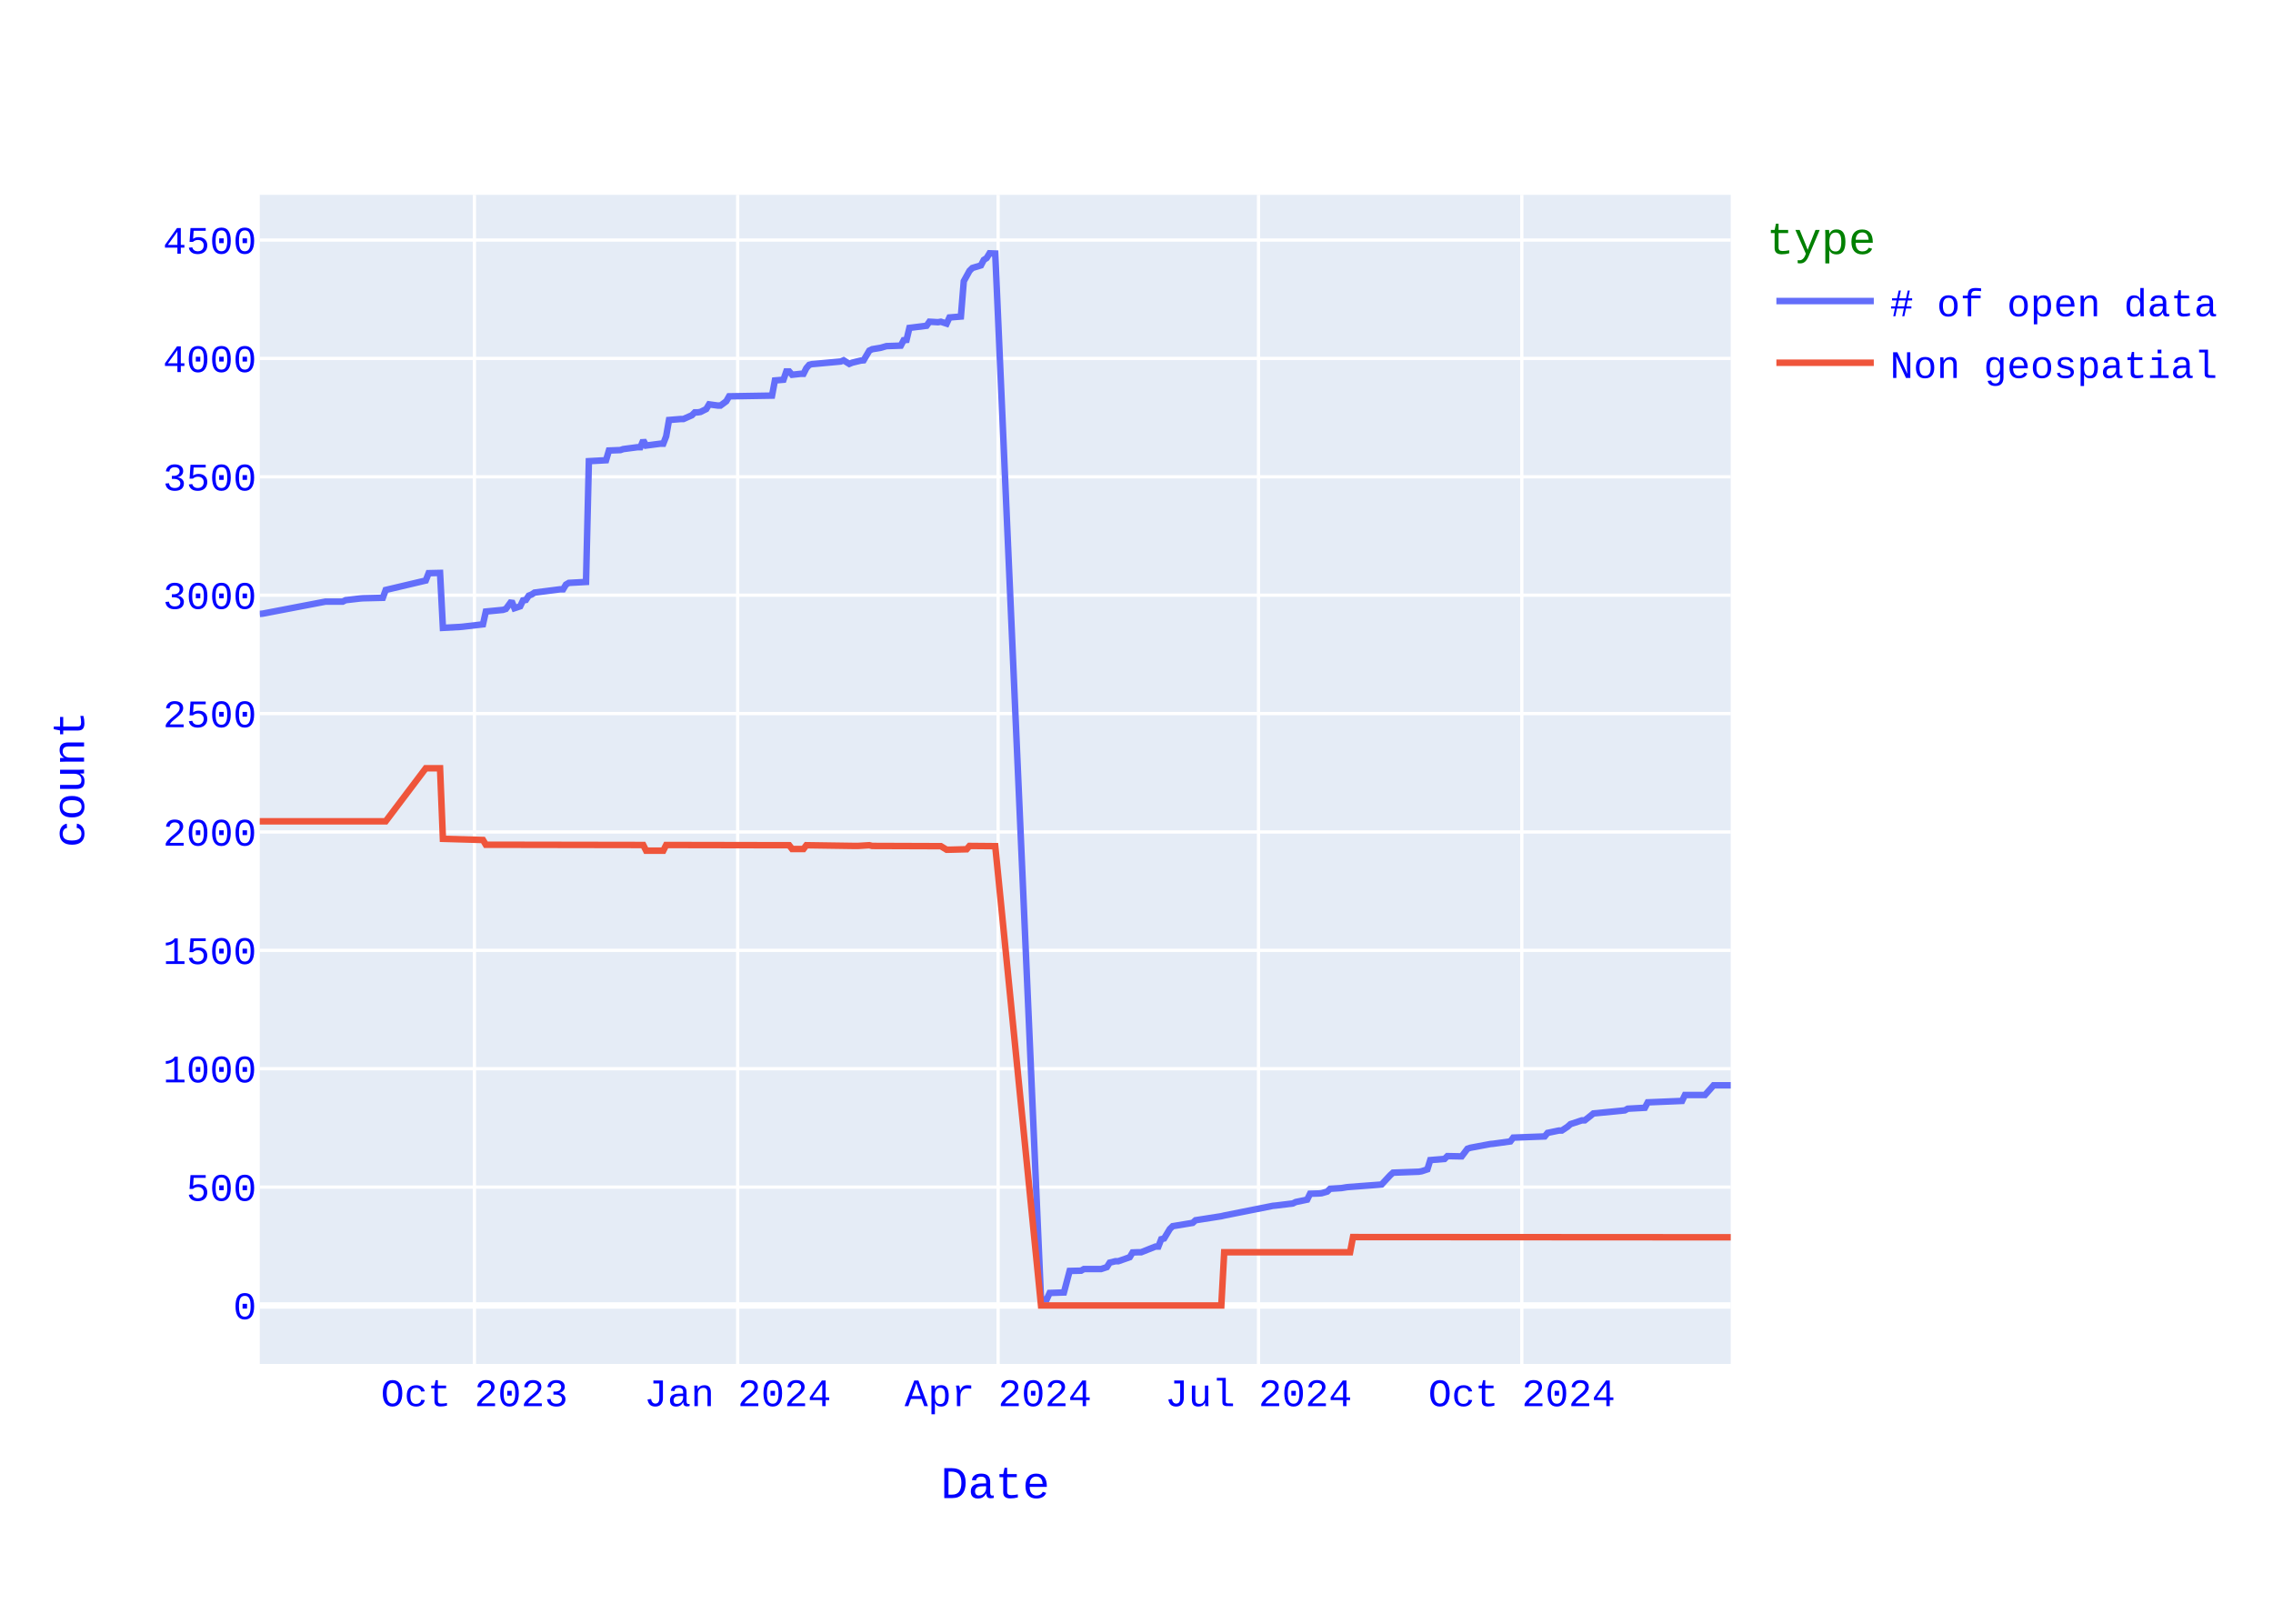
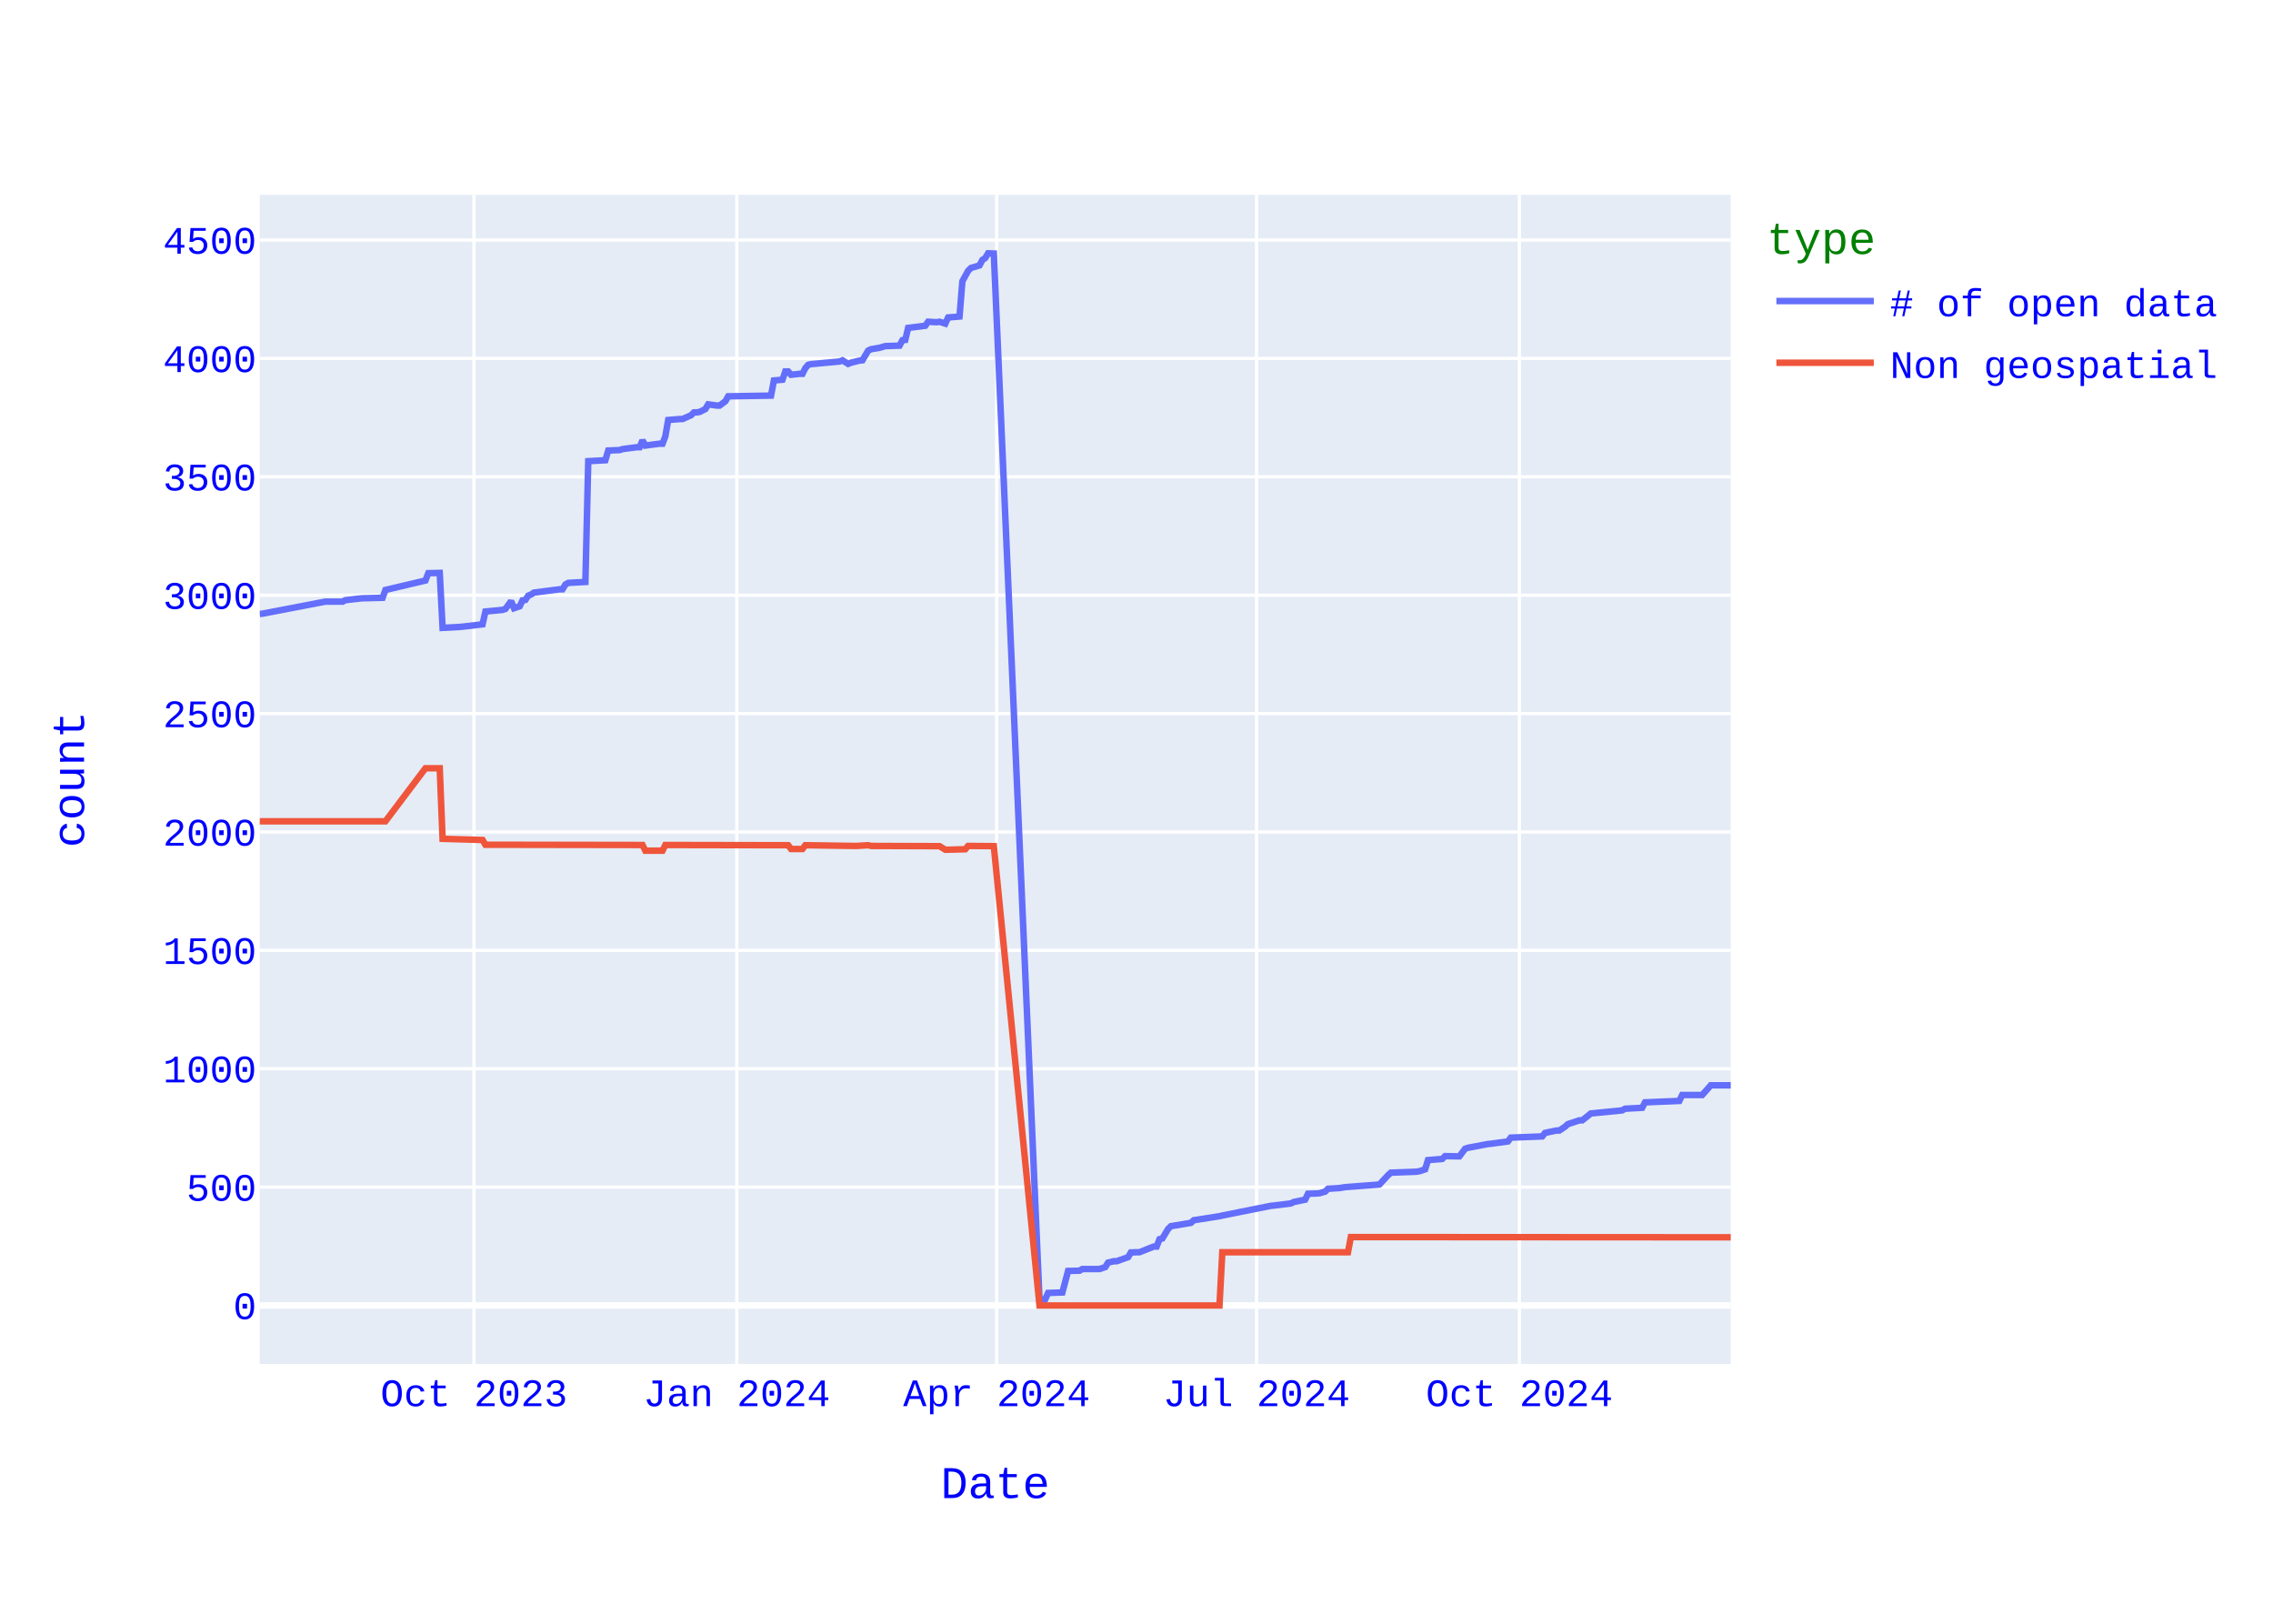
<svg xmlns="http://www.w3.org/2000/svg" class="main-svg" width="700" height="500" style="" viewBox="0 0 700 500">
  <rect x="0" y="0" width="700" height="500" style="fill: rgb(255, 255, 255); fill-opacity: 1;" />
-   <defs id="defs-c1bf86">
+   <defs id="defs-b1fb94">
    <g class="clips">
-       <clipPath id="clipc1bf86xyplot" class="plotclip">
+       <clipPath id="clipb1fb94xyplot" class="plotclip">
        <rect width="453" height="360" />
      </clipPath>
-       <clipPath class="axesclip" id="clipc1bf86x">
+       <clipPath class="axesclip" id="clipb1fb94x">
        <rect x="80" y="0" width="453" height="500" />
      </clipPath>
-       <clipPath class="axesclip" id="clipc1bf86y">
+       <clipPath class="axesclip" id="clipb1fb94y">
        <rect x="0" y="60" width="700" height="360" />
      </clipPath>
-       <clipPath class="axesclip" id="clipc1bf86xy">
+       <clipPath class="axesclip" id="clipb1fb94xy">
        <rect x="80" y="60" width="453" height="360" />
      </clipPath>
    </g>
    <g class="gradients" />
    <g class="patterns" />
  </defs>
  <g class="bglayer">
    <rect class="bg" x="80" y="60" width="453" height="360" style="fill: rgb(229, 236, 246); fill-opacity: 1; stroke-width: 0;" />
  </g>
  <g class="layer-below">
    <g class="imagelayer" />
    <g class="shapelayer" />
  </g>
  <g class="cartesianlayer">
    <g class="subplot xy">
      <g class="layer-subplot">
        <g class="shapelayer" />
        <g class="imagelayer" />
      </g>
      <g class="minor-gridlayer">
        <g class="x" />
        <g class="y" />
      </g>
      <g class="gridlayer">
        <g class="x">
-           <path class="xgrid crisp" transform="translate(146.1,0)" d="M0,60v360" style="stroke: rgb(255, 255, 255); stroke-opacity: 1; stroke-width: 1px;" />
-           <path class="xgrid crisp" transform="translate(227.18,0)" d="M0,60v360" style="stroke: rgb(255, 255, 255); stroke-opacity: 1; stroke-width: 1px;" />
-           <path class="xgrid crisp" transform="translate(307.38,0)" d="M0,60v360" style="stroke: rgb(255, 255, 255); stroke-opacity: 1; stroke-width: 1px;" />
-           <path class="xgrid crisp" transform="translate(387.58,0)" d="M0,60v360" style="stroke: rgb(255, 255, 255); stroke-opacity: 1; stroke-width: 1px;" />
-           <path class="xgrid crisp" transform="translate(468.66,0)" d="M0,60v360" style="stroke: rgb(255, 255, 255); stroke-opacity: 1; stroke-width: 1px;" />
+           <path class="xgrid crisp" transform="translate(145.97,0)" d="M0,60v360" style="stroke: rgb(255, 255, 255); stroke-opacity: 1; stroke-width: 1px;" />
+           <path class="xgrid crisp" transform="translate(226.9,0)" d="M0,60v360" style="stroke: rgb(255, 255, 255); stroke-opacity: 1; stroke-width: 1px;" />
+           <path class="xgrid crisp" transform="translate(306.94,0)" d="M0,60v360" style="stroke: rgb(255, 255, 255); stroke-opacity: 1; stroke-width: 1px;" />
+           <path class="xgrid crisp" transform="translate(386.98,0)" d="M0,60v360" style="stroke: rgb(255, 255, 255); stroke-opacity: 1; stroke-width: 1px;" />
+           <path class="xgrid crisp" transform="translate(467.91,0)" d="M0,60v360" style="stroke: rgb(255, 255, 255); stroke-opacity: 1; stroke-width: 1px;" />
        </g>
        <g class="y">
          <path class="ygrid crisp" transform="translate(0,365.55)" d="M80,0h453" style="stroke: rgb(255, 255, 255); stroke-opacity: 1; stroke-width: 1px;" />
          <path class="ygrid crisp" transform="translate(0,329.09)" d="M80,0h453" style="stroke: rgb(255, 255, 255); stroke-opacity: 1; stroke-width: 1px;" />
          <path class="ygrid crisp" transform="translate(0,292.64)" d="M80,0h453" style="stroke: rgb(255, 255, 255); stroke-opacity: 1; stroke-width: 1px;" />
          <path class="ygrid crisp" transform="translate(0,256.19)" d="M80,0h453" style="stroke: rgb(255, 255, 255); stroke-opacity: 1; stroke-width: 1px;" />
          <path class="ygrid crisp" transform="translate(0,219.73)" d="M80,0h453" style="stroke: rgb(255, 255, 255); stroke-opacity: 1; stroke-width: 1px;" />
          <path class="ygrid crisp" transform="translate(0,183.28)" d="M80,0h453" style="stroke: rgb(255, 255, 255); stroke-opacity: 1; stroke-width: 1px;" />
          <path class="ygrid crisp" transform="translate(0,146.82)" d="M80,0h453" style="stroke: rgb(255, 255, 255); stroke-opacity: 1; stroke-width: 1px;" />
          <path class="ygrid crisp" transform="translate(0,110.37)" d="M80,0h453" style="stroke: rgb(255, 255, 255); stroke-opacity: 1; stroke-width: 1px;" />
          <path class="ygrid crisp" transform="translate(0,73.92)" d="M80,0h453" style="stroke: rgb(255, 255, 255); stroke-opacity: 1; stroke-width: 1px;" />
        </g>
      </g>
      <g class="zerolinelayer">
        <path class="yzl zl crisp" transform="translate(0,402)" d="M80,0h453" style="stroke: rgb(255, 255, 255); stroke-opacity: 1; stroke-width: 2px;" />
      </g>
      <path class="xlines-below" />
      <path class="ylines-below" />
      <g class="overlines-below" />
      <g class="xaxislayer-below" />
      <g class="yaxislayer-below" />
      <g class="overaxes-below" />
-       <g class="plot" transform="translate(80,60)" clip-path="url(#clipc1bf86xyplot)">
+       <g class="plot" transform="translate(80,60)" clip-path="url(#clipb1fb94xyplot)">
        <g class="scatterlayer mlayer">
-           <g class="trace scatter trace151e8c" style="stroke-miterlimit: 2; opacity: 1;">
+           <g class="trace scatter tracee95dc3" style="stroke-miterlimit: 2; opacity: 1;">
            <g class="fills" />
            <g class="errorbars" />
            <g class="lines">
-               <path class="js-line" d="M453,274.2L447.71,274.2L446.83,275.22L445.07,277.19L444.19,277.19L438.9,277.19L438.02,279.01L427.44,279.45L426.56,281.12L421.27,281.41L420.39,281.92L410.7,282.87L409.82,283.6L408.05,284.99L407.17,284.99L403.65,286.15L402.76,286.95L401,288.12L400.12,288.12L396.6,288.85L395.71,289.94L386.02,290.31L385.14,291.48L379.85,292.2L378.97,292.28L372.8,293.44L371.92,293.74L370.16,296.07L369.27,296.07L365.75,296L364.87,296.87L360.46,297.23L359.58,300.08L357.82,300.66L356.94,300.81L349,301.1L348.12,301.9L345.48,304.74L344.6,304.82L334.9,305.55L333.14,305.84L329.61,306.06L328.73,306.93L326.97,307.44L326.09,307.51L323.45,307.59L322.56,309.41L319.04,310.14L318.16,310.58L312.87,311.23L311.99,311.31L297.01,314.3L296.12,314.51L288.19,315.75L287.31,316.56L281.14,317.58L280.26,318.45L278.5,321.37L277.62,321.59L276.74,323.85L275.85,323.85L271.45,325.6L270.57,325.6L268.8,325.67L267.92,327.13L264.4,328.37L263.52,328.37L261.75,328.8L260.87,330.19L259.11,330.77L258.23,330.77L253.82,330.77L252.94,331.28L249.41,331.36L247.65,337.99L243.25,338.14L242.36,340.1L240.6,340.18L226.5,18.07L224.74,18L223.86,19.46L222.97,20.04L222.09,21.72L219.45,22.52L218.57,23.4L216.81,26.6L215.92,37.47L212.4,37.76L211.52,39.65L209.75,39.07L208.87,39.22L206.23,39.07L205.35,40.31L200.06,40.97L199.18,44.68L198.3,44.76L197.42,46.43L193.01,46.58L191.25,47.09L188.6,47.53L187.72,47.96L185.96,50.95L185.08,51.03L182.43,51.68L181.55,52.05L179.79,50.95L178.91,51.32L170.98,52.05L170.1,52.12L169.21,52.34L168.33,53.36L167.45,55.11L166.57,55.11L163.93,55.4L163.04,54.38L162.16,54.38L161.28,56.93L158.64,57.15L157.76,61.82L144.54,62.04L143.66,63.57L141.89,64.88L141.01,64.88L138.37,64.51L137.49,65.97L135.72,66.85L134.84,66.99L133.96,66.99L133.08,67.87L130.44,69.04L129.55,69.04L126.03,69.33L125.15,74.36L124.27,76.62L123.39,76.62L118.98,77.2L118.1,75.6L117.22,77.71L116.33,77.71L111.93,78.29L111.05,78.59L107.52,78.73L106.64,81.72L101.35,82.01L100.47,119.2L95.18,119.49L94.3,120L93.42,121.46L92.54,121.46L84.61,122.48L83.73,123.06L82.84,123.42L81.96,124.74L81.08,124.88L80.2,126.7L78.44,127.29L77.56,125.1L75.79,127.51L74.91,127.8L69.62,128.31L68.74,132.25L62.57,132.97L61.69,133.05L56.4,133.34L55.52,116.42L52,116.5L51.12,118.76L38.78,121.67L37.9,124.08L31.73,124.23L30.85,124.3L26.44,124.81L25.56,125.25L20.27,125.25L0.88,128.96L0,129.04" style="vector-effect: none; fill: none; stroke: rgb(99, 110, 250); stroke-opacity: 1; stroke-width: 2px; opacity: 1;" />
+               <path class="js-line" d="M453,274.2L446.84,274.2L445.96,275.22L444.2,277.19L443.32,277.19L438.05,277.19L437.17,279.01L426.61,279.45L425.73,281.12L420.45,281.41L419.57,281.92L409.9,282.87L409.02,283.6L407.26,284.99L406.38,284.99L402.86,286.15L401.98,286.95L400.22,288.12L399.34,288.12L395.83,288.85L394.95,289.94L385.27,290.31L384.39,291.48L379.11,292.2L378.23,292.28L372.08,293.44L371.2,293.74L369.44,296.07L368.56,296.07L365.04,296L364.16,296.87L359.76,297.23L358.88,300.08L357.12,300.66L356.24,300.81L348.33,301.1L347.45,301.9L344.81,304.74L343.93,304.82L334.25,305.55L332.49,305.84L328.97,306.06L328.1,306.93L326.34,307.44L325.46,307.51L322.82,307.59L321.94,309.41L318.42,310.14L317.54,310.58L312.26,311.23L311.38,311.31L296.43,314.3L295.55,314.51L287.63,315.75L286.75,316.56L280.6,317.58L279.72,318.45L277.96,321.37L277.08,321.59L276.2,323.85L275.32,323.85L270.92,325.6L270.04,325.6L268.28,325.67L267.4,327.13L263.88,328.37L263,328.37L261.24,328.8L260.37,330.19L258.61,330.77L257.73,330.77L253.33,330.77L252.45,331.28L248.93,331.36L247.17,337.99L242.77,338.14L241.89,340.1L240.13,340.18L226.06,18.07L224.3,18L223.42,19.46L222.54,20.04L221.66,21.72L219.02,22.52L218.14,23.4L216.38,26.6L215.5,37.47L211.99,37.76L211.11,39.65L209.35,39.07L208.47,39.22L205.83,39.07L204.95,40.31L199.67,40.97L198.79,44.68L197.91,44.76L197.03,46.43L192.63,46.58L190.88,47.09L188.24,47.53L187.36,47.96L185.6,50.95L184.72,51.03L182.08,51.68L181.2,52.05L179.44,50.95L178.56,51.32L170.64,52.05L169.77,52.12L168.89,52.34L168.01,53.36L167.13,55.11L166.25,55.11L163.61,55.4L162.73,54.38L161.85,54.38L160.97,56.93L158.33,57.15L157.45,61.82L144.26,62.04L143.38,63.57L141.62,64.88L140.74,64.88L138.1,64.51L137.22,65.97L135.46,66.85L134.58,66.99L133.7,66.99L132.82,67.87L130.18,69.04L129.3,69.04L125.78,69.33L124.9,74.36L124.03,76.62L123.15,76.62L118.75,77.2L117.87,75.6L116.99,77.71L116.11,77.71L111.71,78.29L110.83,78.59L107.31,78.73L106.43,81.72L101.16,82.01L100.28,119.2L95,119.49L94.12,120L93.24,121.46L92.36,121.46L84.44,122.48L83.56,123.06L82.68,123.42L81.8,124.74L80.92,124.88L80.04,126.7L78.29,127.29L77.41,125.1L75.65,127.51L74.77,127.8L69.49,128.31L68.61,132.25L62.45,132.97L61.57,133.05L56.3,133.34L55.42,116.42L51.9,116.5L51.02,118.76L38.7,121.67L37.82,124.08L31.67,124.23L30.79,124.3L26.39,124.81L25.51,125.25L20.23,125.25L0.88,128.96L0,129.04" style="vector-effect: none; fill: none; stroke: rgb(99, 110, 250); stroke-opacity: 1; stroke-width: 2px; opacity: 1;" />
            </g>
            <g class="points" />
            <g class="text" />
          </g>
-           <g class="trace scatter tracea3b56d" style="stroke-miterlimit: 2; opacity: 1;">
+           <g class="trace scatter tracec7c5a3" style="stroke-miterlimit: 2; opacity: 1;">
            <g class="fills" />
            <g class="errorbars" />
            <g class="lines">
-               <path class="js-line" d="M453,321L336.67,320.93L335.78,325.6L297.01,325.6L296.12,342L240.6,342L226.5,200.56L218.57,200.49L217.69,201.51L212.4,201.65L211.52,201.65L209.75,200.56L208.87,200.56L188.6,200.49L187.72,200.27L184.2,200.49L183.32,200.49L168.33,200.27L167.45,201.43L163.93,201.43L163.04,200.27L125.15,200.2L124.27,201.95L118.98,201.95L118.1,200.2L69.62,200.12L68.74,198.66L56.4,198.3L55.52,176.57L51.12,176.57L38.78,192.9L0,192.9" style="vector-effect: none; fill: none; stroke: rgb(239, 85, 59); stroke-opacity: 1; stroke-width: 2px; opacity: 1;" />
+               <path class="js-line" d="M453,321L336.01,320.93L335.13,325.6L296.43,325.6L295.55,342L240.13,342L226.06,200.56L218.14,200.49L217.26,201.51L211.99,201.65L211.11,201.65L209.35,200.56L208.47,200.56L188.24,200.49L187.36,200.27L183.84,200.49L182.96,200.49L168.01,200.27L167.13,201.43L163.61,201.43L162.73,200.27L124.9,200.2L124.03,201.95L118.75,201.95L117.87,200.2L69.49,200.12L68.61,198.66L56.3,198.3L55.42,176.57L51.02,176.57L38.7,192.9L0,192.9" style="vector-effect: none; fill: none; stroke: rgb(239, 85, 59); stroke-opacity: 1; stroke-width: 2px; opacity: 1;" />
            </g>
            <g class="points" />
            <g class="text" />
          </g>
        </g>
      </g>
      <g class="overplot" />
      <path class="xlines-above crisp" d="M0,0" style="fill: none;" />
      <path class="ylines-above crisp" d="M0,0" style="fill: none;" />
      <g class="overlines-above" />
      <g class="xaxislayer-above">
        <g class="xtick">
-           <text text-anchor="middle" x="0" y="433" transform="translate(146.1,0)" style="font-family: 'Courier New'; font-size: 12px; fill: rgb(0, 0, 255); fill-opacity: 1; white-space: pre; opacity: 1;">Oct 2023</text>
-         </g>
-         <g class="xtick">
-           <text text-anchor="middle" x="0" y="433" style="font-family: 'Courier New'; font-size: 12px; fill: rgb(0, 0, 255); fill-opacity: 1; white-space: pre; opacity: 1;" transform="translate(227.18,0)">Jan 2024</text>
-         </g>
-         <g class="xtick">
-           <text text-anchor="middle" x="0" y="433" style="font-family: 'Courier New'; font-size: 12px; fill: rgb(0, 0, 255); fill-opacity: 1; white-space: pre; opacity: 1;" transform="translate(307.38,0)">Apr 2024</text>
-         </g>
-         <g class="xtick">
-           <text text-anchor="middle" x="0" y="433" style="font-family: 'Courier New'; font-size: 12px; fill: rgb(0, 0, 255); fill-opacity: 1; white-space: pre; opacity: 1;" transform="translate(387.58,0)">Jul 2024</text>
-         </g>
-         <g class="xtick">
-           <text text-anchor="middle" x="0" y="433" style="font-family: 'Courier New'; font-size: 12px; fill: rgb(0, 0, 255); fill-opacity: 1; white-space: pre; opacity: 1;" transform="translate(468.66,0)">Oct 2024</text>
+           <text text-anchor="middle" x="0" y="433" transform="translate(145.97,0)" style="font-family: 'Courier New'; font-size: 12px; fill: rgb(0, 0, 255); fill-opacity: 1; white-space: pre; opacity: 1;">Oct 2023</text>
+         </g>
+         <g class="xtick">
+           <text text-anchor="middle" x="0" y="433" style="font-family: 'Courier New'; font-size: 12px; fill: rgb(0, 0, 255); fill-opacity: 1; white-space: pre; opacity: 1;" transform="translate(226.9,0)">Jan 2024</text>
+         </g>
+         <g class="xtick">
+           <text text-anchor="middle" x="0" y="433" style="font-family: 'Courier New'; font-size: 12px; fill: rgb(0, 0, 255); fill-opacity: 1; white-space: pre; opacity: 1;" transform="translate(306.94,0)">Apr 2024</text>
+         </g>
+         <g class="xtick">
+           <text text-anchor="middle" x="0" y="433" style="font-family: 'Courier New'; font-size: 12px; fill: rgb(0, 0, 255); fill-opacity: 1; white-space: pre; opacity: 1;" transform="translate(386.98,0)">Jul 2024</text>
+         </g>
+         <g class="xtick">
+           <text text-anchor="middle" x="0" y="433" style="font-family: 'Courier New'; font-size: 12px; fill: rgb(0, 0, 255); fill-opacity: 1; white-space: pre; opacity: 1;" transform="translate(467.91,0)">Oct 2024</text>
        </g>
      </g>
      <g class="yaxislayer-above">
        <g class="ytick">
          <text text-anchor="end" x="79" y="4.2" transform="translate(0,402)" style="font-family: 'Courier New'; font-size: 12px; fill: rgb(0, 0, 255); fill-opacity: 1; white-space: pre; opacity: 1;">0</text>
        </g>
        <g class="ytick">
          <text text-anchor="end" x="79" y="4.2" style="font-family: 'Courier New'; font-size: 12px; fill: rgb(0, 0, 255); fill-opacity: 1; white-space: pre; opacity: 1;" transform="translate(0,365.55)">500</text>
        </g>
        <g class="ytick">
          <text text-anchor="end" x="79" y="4.2" style="font-family: 'Courier New'; font-size: 12px; fill: rgb(0, 0, 255); fill-opacity: 1; white-space: pre; opacity: 1;" transform="translate(0,329.09)">1000</text>
        </g>
        <g class="ytick">
          <text text-anchor="end" x="79" y="4.2" style="font-family: 'Courier New'; font-size: 12px; fill: rgb(0, 0, 255); fill-opacity: 1; white-space: pre; opacity: 1;" transform="translate(0,292.64)">1500</text>
        </g>
        <g class="ytick">
          <text text-anchor="end" x="79" y="4.2" style="font-family: 'Courier New'; font-size: 12px; fill: rgb(0, 0, 255); fill-opacity: 1; white-space: pre; opacity: 1;" transform="translate(0,256.19)">2000</text>
        </g>
        <g class="ytick">
          <text text-anchor="end" x="79" y="4.2" style="font-family: 'Courier New'; font-size: 12px; fill: rgb(0, 0, 255); fill-opacity: 1; white-space: pre; opacity: 1;" transform="translate(0,219.73)">2500</text>
        </g>
        <g class="ytick">
          <text text-anchor="end" x="79" y="4.2" style="font-family: 'Courier New'; font-size: 12px; fill: rgb(0, 0, 255); fill-opacity: 1; white-space: pre; opacity: 1;" transform="translate(0,183.28)">3000</text>
        </g>
        <g class="ytick">
          <text text-anchor="end" x="79" y="4.2" style="font-family: 'Courier New'; font-size: 12px; fill: rgb(0, 0, 255); fill-opacity: 1; white-space: pre; opacity: 1;" transform="translate(0,146.82)">3500</text>
        </g>
        <g class="ytick">
          <text text-anchor="end" x="79" y="4.2" style="font-family: 'Courier New'; font-size: 12px; fill: rgb(0, 0, 255); fill-opacity: 1; white-space: pre; opacity: 1;" transform="translate(0,110.37)">4000</text>
        </g>
        <g class="ytick">
          <text text-anchor="end" x="79" y="4.2" style="font-family: 'Courier New'; font-size: 12px; fill: rgb(0, 0, 255); fill-opacity: 1; white-space: pre; opacity: 1;" transform="translate(0,73.92)">4500</text>
        </g>
      </g>
      <g class="overaxes-above" />
    </g>
  </g>
  <g class="polarlayer" />
  <g class="smithlayer" />
  <g class="ternarylayer" />
  <g class="geolayer" />
  <g class="funnelarealayer" />
  <g class="pielayer" />
  <g class="iciclelayer" />
  <g class="treemaplayer" />
  <g class="sunburstlayer" />
  <g class="glimages" />
-   <defs id="topdefs-c1bf86">
+   <defs id="topdefs-b1fb94">
    <g class="clips" />
-     <clipPath id="legendc1bf86">
+     <clipPath id="legendb1fb94">
      <rect width="146" height="67" x="0" y="0" />
    </clipPath>
  </defs>
  <g class="layer-above">
    <g class="imagelayer" />
    <g class="shapelayer" />
  </g>
  <g class="infolayer">
    <g class="legend" pointer-events="all" transform="translate(542.06,60)">
      <rect class="bg" shape-rendering="crispEdges" style="stroke: rgb(68, 68, 68); stroke-opacity: 1; fill: rgb(255, 255, 255); fill-opacity: 1; stroke-width: 0px;" width="146" height="67" x="0" y="0" />
-       <g class="scrollbox" transform="" clip-path="url(#legendc1bf86)">
+       <g class="scrollbox" transform="" clip-path="url(#legendb1fb94)">
        <text class="legendtitletext" text-anchor="start" x="2" y="18.2" style="font-family: 'Courier New'; font-size: 14px; fill: rgb(0, 128, 0); fill-opacity: 1; white-space: pre;">type</text>
        <g class="groups" transform="">
          <g class="traces" transform="translate(0,32.7)" style="opacity: 1;">
            <text class="legendtext" text-anchor="start" x="40" y="4.68" style="font-family: 'Courier New'; font-size: 12px; fill: rgb(0, 0, 255); fill-opacity: 1; white-space: pre;"># of open data</text>
            <g class="layers" style="opacity: 1;">
              <g class="legendfill" />
              <g class="legendlines">
                <path class="js-line" d="M5,0h30" style="fill: none; stroke: rgb(99, 110, 250); stroke-opacity: 1; stroke-width: 2px;" />
              </g>
              <g class="legendsymbols">
                <g class="legendpoints" />
              </g>
            </g>
            <rect class="legendtoggle" x="0" y="-9.5" width="140.828" height="19" style="fill: rgb(0, 0, 0); fill-opacity: 0;" />
          </g>
        </g>
        <g class="groups" transform="">
          <g class="traces" transform="translate(0,51.7)" style="opacity: 1;">
            <text class="legendtext" text-anchor="start" x="40" y="4.68" style="font-family: 'Courier New'; font-size: 12px; fill: rgb(0, 0, 255); fill-opacity: 1; white-space: pre;">Non geospatial</text>
            <g class="layers" style="opacity: 1;">
              <g class="legendfill" />
              <g class="legendlines">
                <path class="js-line" d="M5,0h30" style="fill: none; stroke: rgb(239, 85, 59); stroke-opacity: 1; stroke-width: 2px;" />
              </g>
              <g class="legendsymbols">
                <g class="legendpoints" />
              </g>
            </g>
            <rect class="legendtoggle" x="0" y="-9.5" width="140.828" height="19" style="fill: rgb(0, 0, 0); fill-opacity: 0;" />
          </g>
        </g>
      </g>
      <rect class="scrollbar" rx="20" ry="3" width="0" height="0" style="fill: rgb(128, 139, 164); fill-opacity: 1;" x="0" y="0" />
    </g>
    <g class="g-gtitle" />
    <g class="g-xtitle">
      <text class="xtitle" x="306.5" y="461.3" text-anchor="middle" style="font-family: 'Courier New'; font-size: 14px; fill: rgb(0, 0, 255); opacity: 1; font-weight: normal; white-space: pre;">Date</text>
    </g>
    <g class="g-ytitle">
      <text class="ytitle" transform="rotate(-90,25.8875,240)" x="25.888" y="240" text-anchor="middle" style="font-family: 'Courier New'; font-size: 14px; fill: rgb(0, 0, 255); opacity: 1; font-weight: normal; white-space: pre;">count</text>
    </g>
  </g>
</svg>
